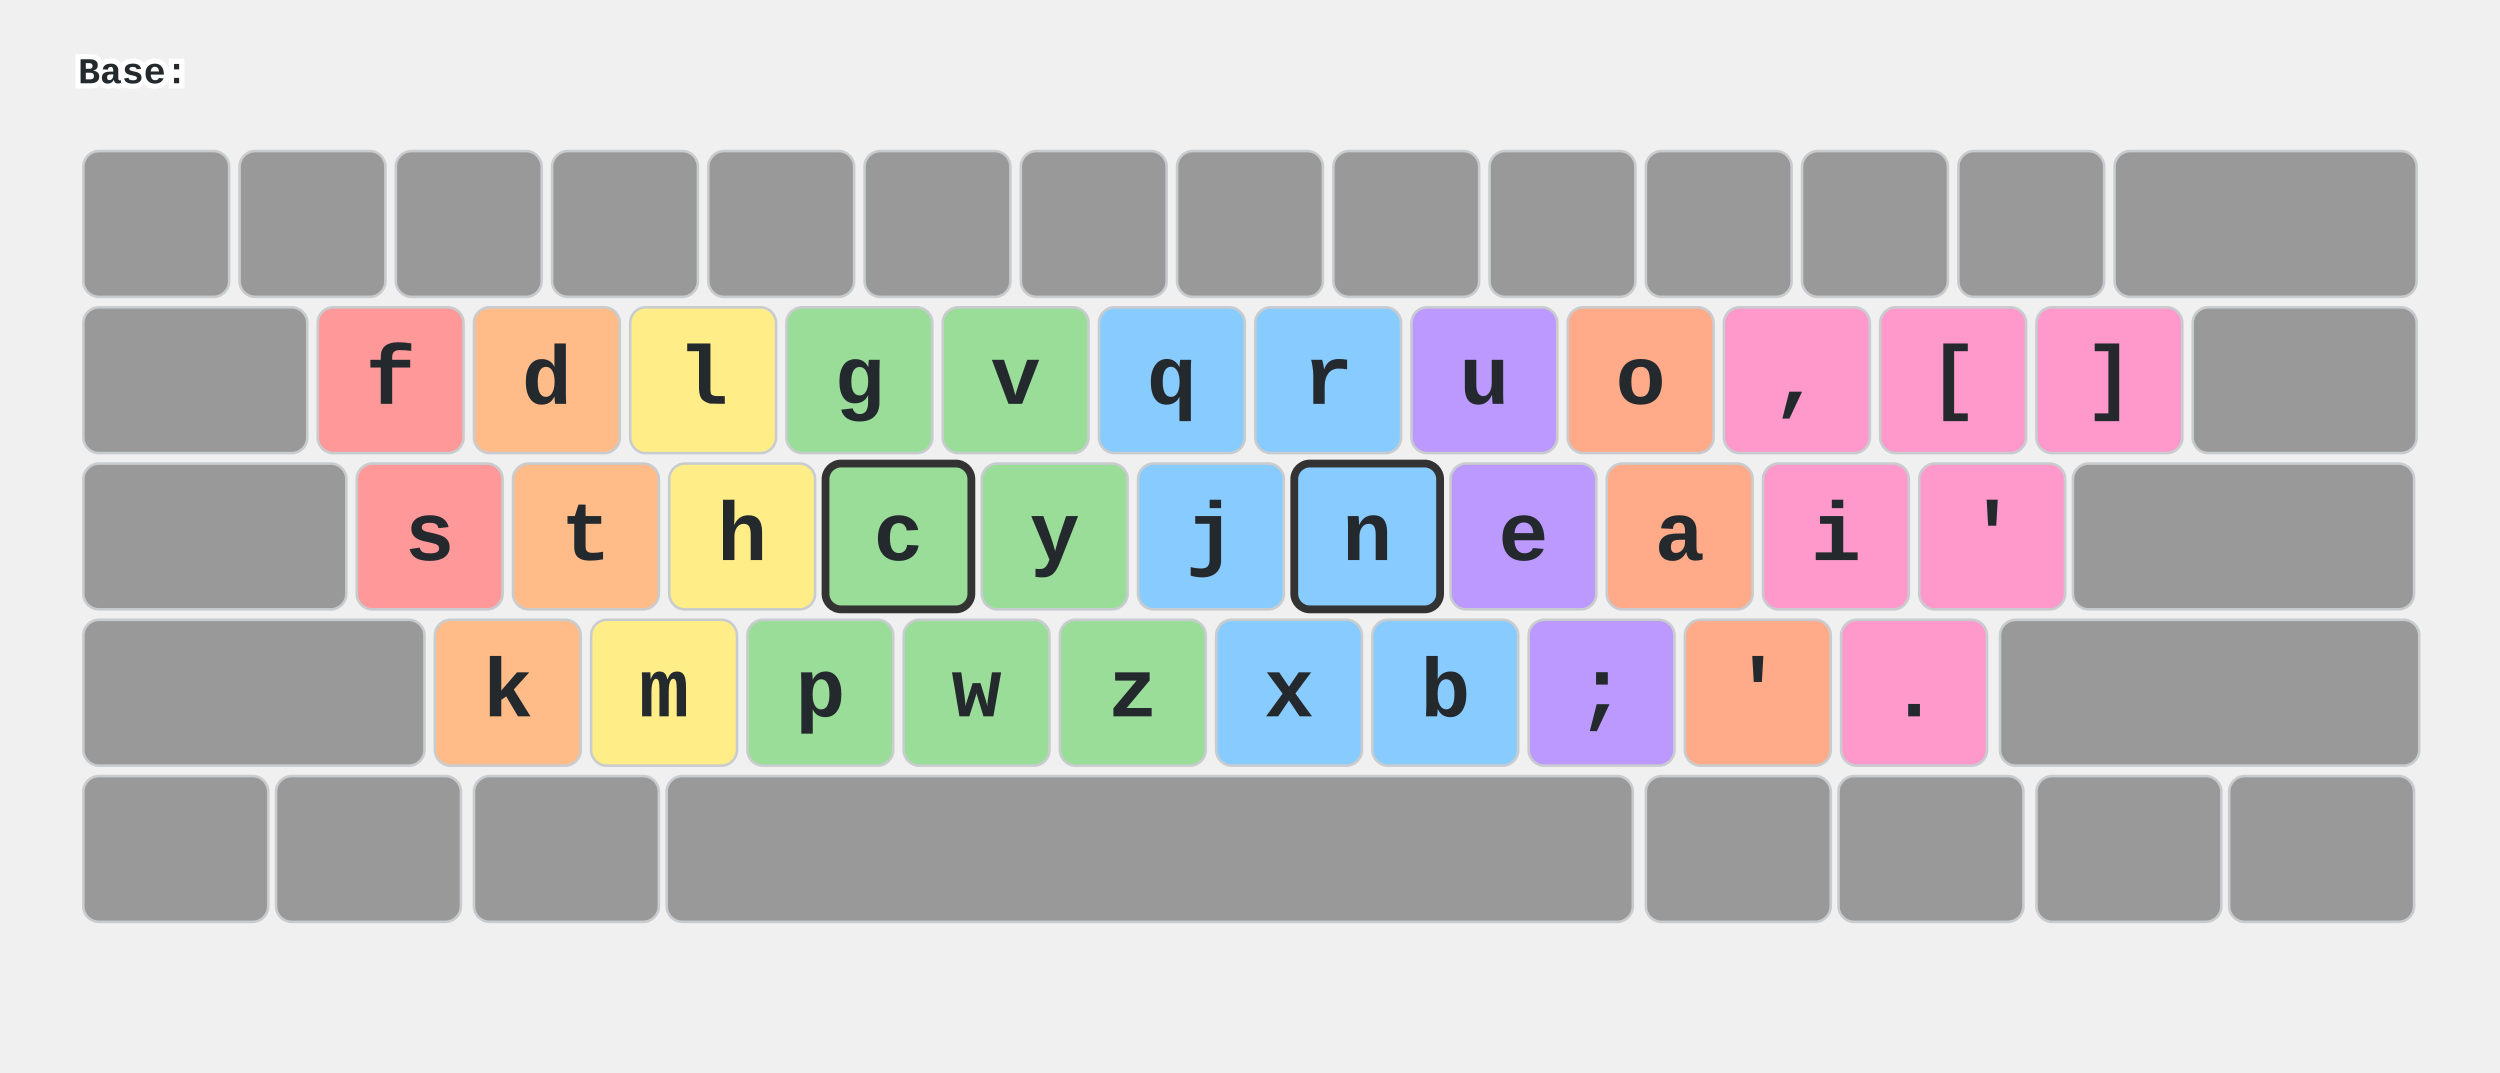
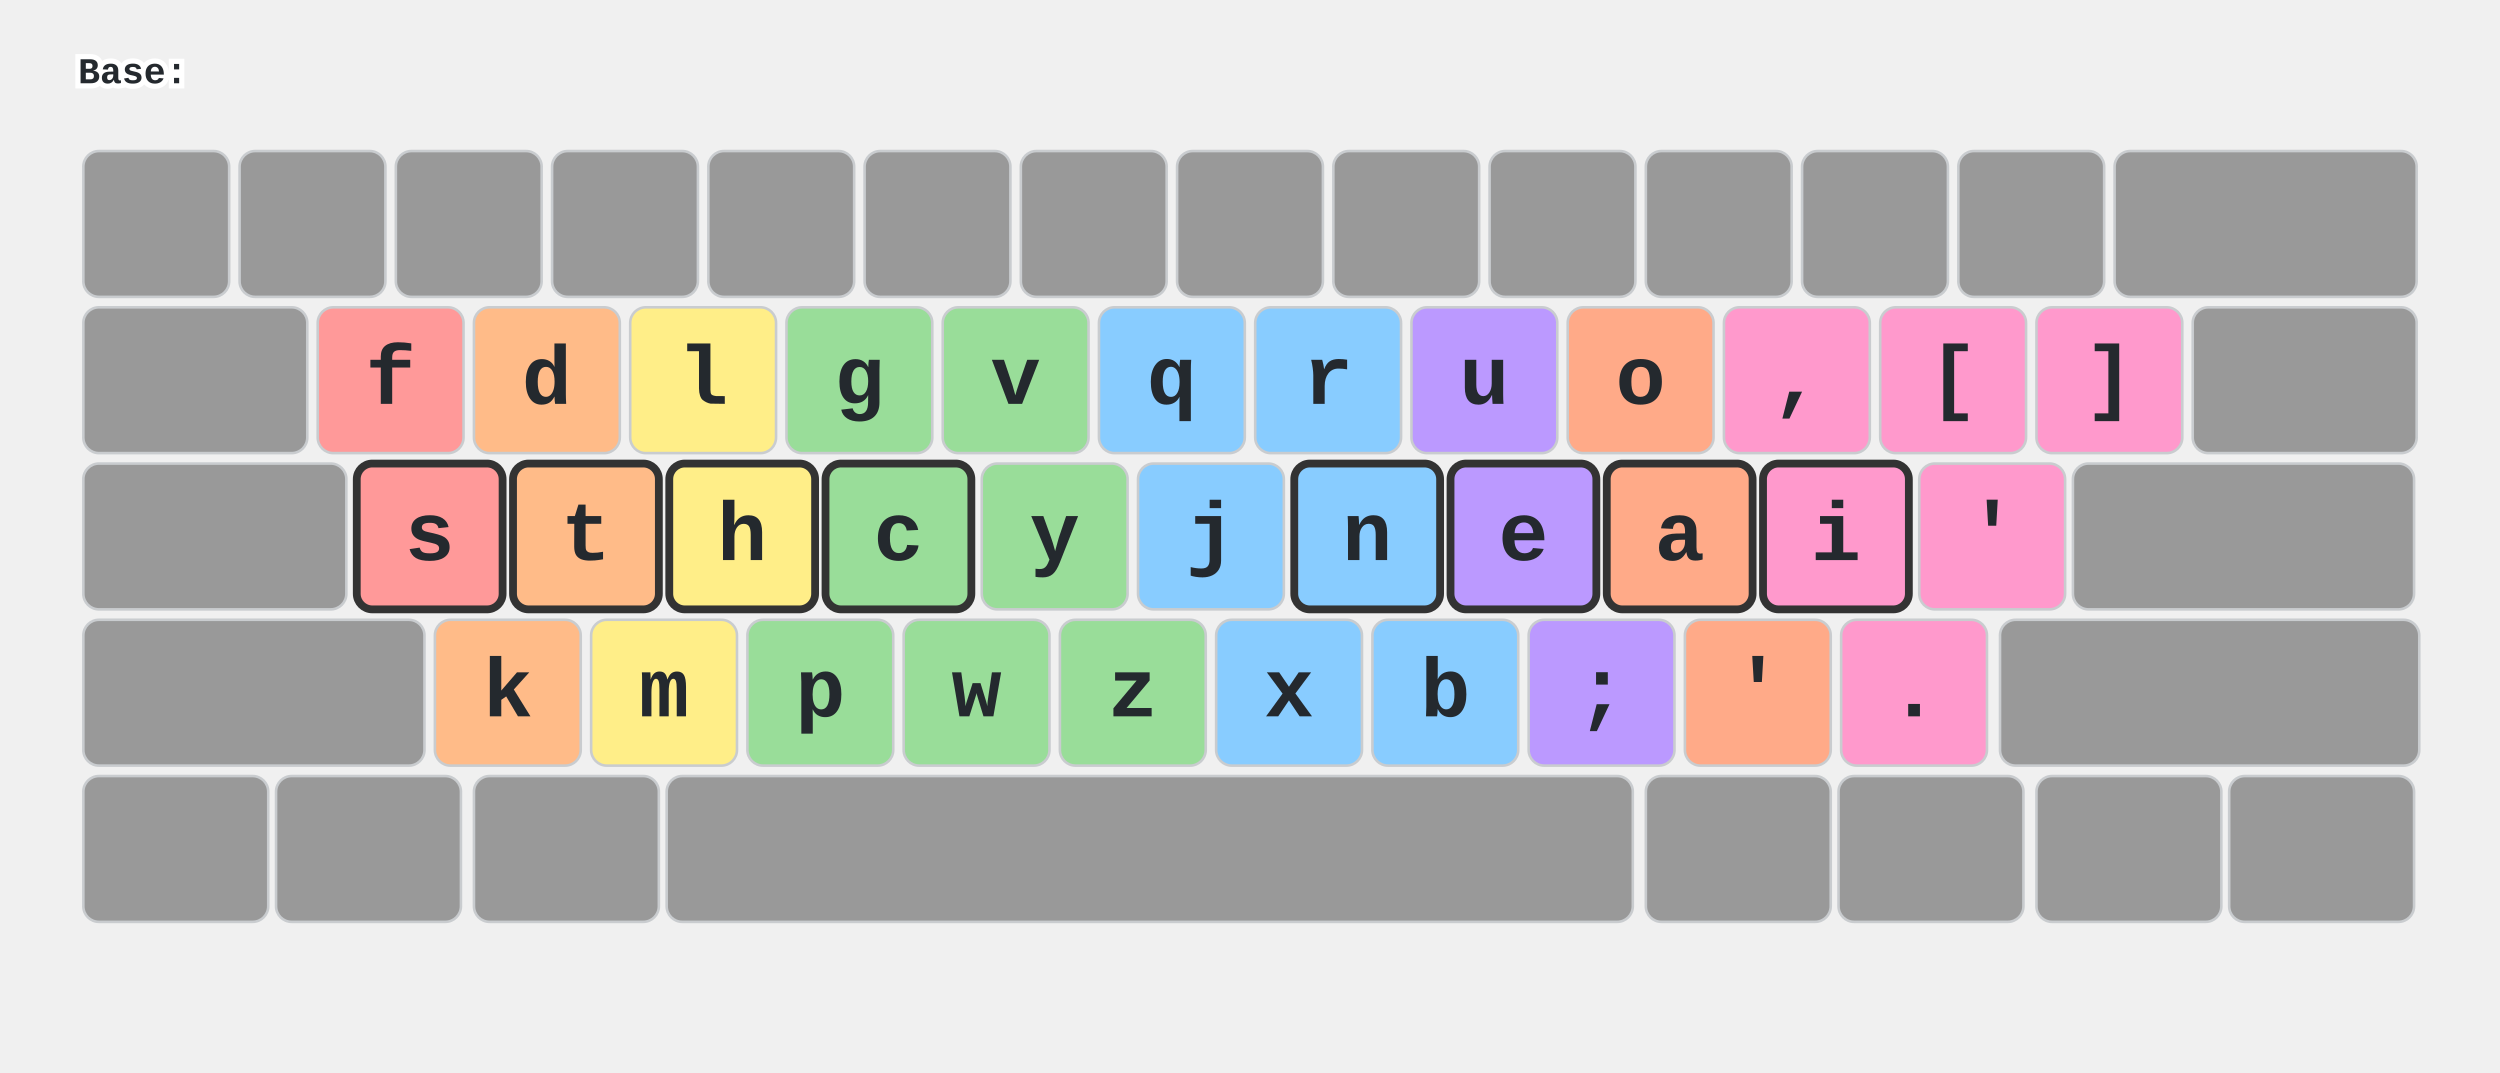
<svg xmlns="http://www.w3.org/2000/svg" width="960" height="412" viewBox="0 0 960 412" class="keymap">
  <style>/* inherit to force styles through use tags */
svg path {
    fill: inherit;
}

/* font and background color specifications */
svg.keymap {
    font-family: SFMono-Regular,Consolas,Liberation Mono,Menlo,monospace;
    font-size: 14px;
    font-kerning: normal;
    text-rendering: optimizeLegibility;
    fill: #24292e;
}

/* default key styling */
rect.key {
    fill: #f6f8fa;
}

rect.key, rect.combo {
    stroke: #c9cccf;
    stroke-width: 1;
}

/* default key side styling, only used is draw_key_sides is set */
rect.side {
    filter: brightness(90%);
}

/* color accent for combo boxes */
rect.combo, rect.combo-separate {
    fill: #cdf;
}

/* color accent for held keys */
rect.held, rect.combo.held {
    fill: #fdd;
}

/* color accent for ghost (optional) keys */
rect.ghost, rect.combo.ghost {
    stroke-dasharray: 4, 4;
    stroke-width: 2;
}

text {
    text-anchor: middle;
    dominant-baseline: middle;
}

/* styling for layer labels */
text.label {
    font-weight: bold;
    text-anchor: start;
    stroke: white;
    stroke-width: 4;
    paint-order: stroke;
}

/* styling for optional footer */
text.footer {
    text-anchor: end;
    dominant-baseline: auto;
    stroke: white;
    stroke-width: 4;
    paint-order: stroke;
}

/* styling for combo tap, and key non-tap label text */
text.combo, text.hold, text.shifted, text.left, text.right {
    font-size: 11px;
}

text.hold {
    text-anchor: middle;
    dominant-baseline: auto;
}

text.shifted {
    text-anchor: middle;
    dominant-baseline: hanging;
}

text.left {
    text-anchor: start;
}

text.right {
    text-anchor: end;
}

text.layer-activator {
    text-decoration: underline;
}

/* styling for hold/shifted label text in combo box */
text.combo.hold, text.combo.shifted, text.combo.left, text.combo.right {
    font-size: 8px;
}

/* lighter symbol for transparent keys */
text.trans {
    fill: #7b7e81;
}

/* styling for combo dendrons */
path.combo {
    stroke-width: 1;
    stroke: gray;
    fill: none;
}

/* Start Tabler Icons Cleanup */
/* cannot use height/width with glyphs */
.icon-tabler &gt; path {
    fill: inherit;
    stroke: inherit;
    stroke-width: 2;
}
/* hide tabler's default box */
.icon-tabler &gt; path[stroke="none"][fill="none"] {
    visibility: hidden;
}
/* End Tabler Icons Cleanup */


                    /* Grey out number row, modifiers, and spacebar by keypos */
                    .keypos-0 rect, .keypos-1 rect, .keypos-2 rect, .keypos-3 rect,
                    .keypos-4 rect, .keypos-5 rect, .keypos-6 rect, .keypos-7 rect,
                    .keypos-8 rect, .keypos-9 rect, .keypos-10 rect, .keypos-11 rect,
                    .keypos-12 rect, .keypos-13 rect,
                    .keypos-14 rect, .keypos-27 rect, .keypos-28 rect, .keypos-40 rect,
                    .keypos-41 rect, .keypos-52 rect,
                    .keypos-53 rect, .keypos-54 rect, .keypos-55 rect, .keypos-56 rect,
                    .keypos-57 rect, .keypos-58 rect, .keypos-59 rect, .keypos-60 rect
                    { fill: #999999 !important; }
                    /* Increase legend size */
                    .tap { font-size: 32px; font-weight: 900; }
-                     /* Homing key borders (F and J positions on home row) */
-                     .keypos-32 rect, .keypos-35 rect {
+                     /* Home row key borders (ASDF JKL; positions) */
+                     .keypos-29 rect, .keypos-30 rect, .keypos-31 rect, .keypos-32 rect,
+                     .keypos-35 rect, .keypos-36 rect, .keypos-37 rect, .keypos-38 rect {
                        stroke: #333333 !important;
                        stroke-width: 3 !important;
                    }
                    /* Fingermap colors (per-key targeting) */
                    .keypos-15 rect { fill: #ff9999 !important; }
.keypos-16 rect { fill: #ffbb88 !important; }
.keypos-17 rect { fill: #ffee88 !important; }
.keypos-18 rect { fill: #99dd99 !important; }
.keypos-19 rect { fill: #99dd99 !important; }
.keypos-20 rect { fill: #88ccff !important; }
.keypos-21 rect { fill: #88ccff !important; }
.keypos-22 rect { fill: #bb99ff !important; }
.keypos-23 rect { fill: #ffaa88 !important; }
.keypos-24 rect { fill: #ff99cc !important; }
.keypos-25 rect { fill: #ff99cc !important; }
.keypos-26 rect { fill: #ff99cc !important; }
.keypos-29 rect { fill: #ff9999 !important; }
.keypos-30 rect { fill: #ffbb88 !important; }
.keypos-31 rect { fill: #ffee88 !important; }
.keypos-32 rect { fill: #99dd99 !important; }
.keypos-33 rect { fill: #99dd99 !important; }
.keypos-34 rect { fill: #88ccff !important; }
.keypos-35 rect { fill: #88ccff !important; }
.keypos-36 rect { fill: #bb99ff !important; }
.keypos-37 rect { fill: #ffaa88 !important; }
.keypos-38 rect { fill: #ff99cc !important; }
.keypos-39 rect { fill: #ff99cc !important; }
.keypos-42 rect { fill: #ffbb88 !important; }
.keypos-43 rect { fill: #ffee88 !important; }
.keypos-44 rect { fill: #99dd99 !important; }
.keypos-45 rect { fill: #99dd99 !important; }
.keypos-46 rect { fill: #99dd99 !important; }
.keypos-47 rect { fill: #88ccff !important; }
.keypos-48 rect { fill: #88ccff !important; }
.keypos-49 rect { fill: #bb99ff !important; }
.keypos-50 rect { fill: #ffaa88 !important; }
.keypos-51 rect { fill: #ff99cc !important; }
                </style>
  <g transform="translate(30, 0)" class="layer-Base">
    <text x="0" y="28" class="label" id="Base">Base:</text>
    <g transform="translate(0, 56)">
      <g transform="translate(30, 30)" class="key keypos-0">
        <rect rx="6" ry="6" x="-28" y="-28" width="56" height="56" class="key" />
      </g>
      <g transform="translate(90, 30)" class="key keypos-1">
        <rect rx="6" ry="6" x="-28" y="-28" width="56" height="56" class="key" />
      </g>
      <g transform="translate(150, 30)" class="key keypos-2">
        <rect rx="6" ry="6" x="-28" y="-28" width="56" height="56" class="key" />
      </g>
      <g transform="translate(210, 30)" class="key keypos-3">
        <rect rx="6" ry="6" x="-28" y="-28" width="56" height="56" class="key" />
      </g>
      <g transform="translate(270, 30)" class="key keypos-4">
        <rect rx="6" ry="6" x="-28" y="-28" width="56" height="56" class="key" />
      </g>
      <g transform="translate(330, 30)" class="key keypos-5">
        <rect rx="6" ry="6" x="-28" y="-28" width="56" height="56" class="key" />
      </g>
      <g transform="translate(390, 30)" class="key keypos-6">
        <rect rx="6" ry="6" x="-28" y="-28" width="56" height="56" class="key" />
      </g>
      <g transform="translate(450, 30)" class="key keypos-7">
        <rect rx="6" ry="6" x="-28" y="-28" width="56" height="56" class="key" />
      </g>
      <g transform="translate(510, 30)" class="key keypos-8">
        <rect rx="6" ry="6" x="-28" y="-28" width="56" height="56" class="key" />
      </g>
      <g transform="translate(570, 30)" class="key keypos-9">
        <rect rx="6" ry="6" x="-28" y="-28" width="56" height="56" class="key" />
      </g>
      <g transform="translate(630, 30)" class="key keypos-10">
        <rect rx="6" ry="6" x="-28" y="-28" width="56" height="56" class="key" />
      </g>
      <g transform="translate(690, 30)" class="key keypos-11">
        <rect rx="6" ry="6" x="-28" y="-28" width="56" height="56" class="key" />
      </g>
      <g transform="translate(750, 30)" class="key keypos-12">
        <rect rx="6" ry="6" x="-28" y="-28" width="56" height="56" class="key" />
      </g>
      <g transform="translate(840, 30)" class="key keypos-13">
        <rect rx="6" ry="6" x="-58" y="-28" width="116" height="56" class="key" />
      </g>
      <g transform="translate(45, 90)" class="key keypos-14">
        <rect rx="6" ry="6" x="-43" y="-28" width="86" height="56" class="key" />
      </g>
      <g transform="translate(120, 90)" class="key keypos-15">
        <rect rx="6" ry="6" x="-28" y="-28" width="56" height="56" class="key" />
        <text x="0" y="0" class="key tap">f</text>
      </g>
      <g transform="translate(180, 90)" class="key keypos-16">
        <rect rx="6" ry="6" x="-28" y="-28" width="56" height="56" class="key" />
        <text x="0" y="0" class="key tap">d</text>
      </g>
      <g transform="translate(240, 90)" class="key keypos-17">
        <rect rx="6" ry="6" x="-28" y="-28" width="56" height="56" class="key" />
        <text x="0" y="0" class="key tap">l</text>
      </g>
      <g transform="translate(300, 90)" class="key keypos-18">
        <rect rx="6" ry="6" x="-28" y="-28" width="56" height="56" class="key" />
        <text x="0" y="0" class="key tap">g</text>
      </g>
      <g transform="translate(360, 90)" class="key keypos-19">
        <rect rx="6" ry="6" x="-28" y="-28" width="56" height="56" class="key" />
        <text x="0" y="0" class="key tap">v</text>
      </g>
      <g transform="translate(420, 90)" class="key keypos-20">
        <rect rx="6" ry="6" x="-28" y="-28" width="56" height="56" class="key" />
        <text x="0" y="0" class="key tap">q</text>
      </g>
      <g transform="translate(480, 90)" class="key keypos-21">
        <rect rx="6" ry="6" x="-28" y="-28" width="56" height="56" class="key" />
        <text x="0" y="0" class="key tap">r</text>
      </g>
      <g transform="translate(540, 90)" class="key keypos-22">
        <rect rx="6" ry="6" x="-28" y="-28" width="56" height="56" class="key" />
        <text x="0" y="0" class="key tap">u</text>
      </g>
      <g transform="translate(600, 90)" class="key keypos-23">
        <rect rx="6" ry="6" x="-28" y="-28" width="56" height="56" class="key" />
        <text x="0" y="0" class="key tap">o</text>
      </g>
      <g transform="translate(660, 90)" class="key keypos-24">
        <rect rx="6" ry="6" x="-28" y="-28" width="56" height="56" class="key" />
        <text x="0" y="0" class="key tap">,</text>
      </g>
      <g transform="translate(720, 90)" class="key keypos-25">
        <rect rx="6" ry="6" x="-28" y="-28" width="56" height="56" class="key" />
        <text x="0" y="0" class="key tap">[</text>
      </g>
      <g transform="translate(780, 90)" class="key keypos-26">
        <rect rx="6" ry="6" x="-28" y="-28" width="56" height="56" class="key" />
        <text x="0" y="0" class="key tap">]</text>
      </g>
      <g transform="translate(855, 90)" class="key keypos-27">
        <rect rx="6" ry="6" x="-43" y="-28" width="86" height="56" class="key" />
      </g>
      <g transform="translate(52, 150)" class="key keypos-28">
        <rect rx="6" ry="6" x="-50" y="-28" width="101" height="56" class="key" />
      </g>
      <g transform="translate(135, 150)" class="key keypos-29">
        <rect rx="6" ry="6" x="-28" y="-28" width="56" height="56" class="key" />
        <text x="0" y="0" class="key tap">s</text>
      </g>
      <g transform="translate(195, 150)" class="key keypos-30">
        <rect rx="6" ry="6" x="-28" y="-28" width="56" height="56" class="key" />
        <text x="0" y="0" class="key tap">t</text>
      </g>
      <g transform="translate(255, 150)" class="key keypos-31">
        <rect rx="6" ry="6" x="-28" y="-28" width="56" height="56" class="key" />
        <text x="0" y="0" class="key tap">h</text>
      </g>
      <g transform="translate(315, 150)" class="key keypos-32">
        <rect rx="6" ry="6" x="-28" y="-28" width="56" height="56" class="key" />
        <text x="0" y="0" class="key tap">c</text>
      </g>
      <g transform="translate(375, 150)" class="key keypos-33">
        <rect rx="6" ry="6" x="-28" y="-28" width="56" height="56" class="key" />
        <text x="0" y="0" class="key tap">y</text>
      </g>
      <g transform="translate(435, 150)" class="key keypos-34">
        <rect rx="6" ry="6" x="-28" y="-28" width="56" height="56" class="key" />
        <text x="0" y="0" class="key tap">j</text>
      </g>
      <g transform="translate(495, 150)" class="key keypos-35">
        <rect rx="6" ry="6" x="-28" y="-28" width="56" height="56" class="key" />
        <text x="0" y="0" class="key tap">n</text>
      </g>
      <g transform="translate(555, 150)" class="key keypos-36">
        <rect rx="6" ry="6" x="-28" y="-28" width="56" height="56" class="key" />
        <text x="0" y="0" class="key tap">e</text>
      </g>
      <g transform="translate(615, 150)" class="key keypos-37">
        <rect rx="6" ry="6" x="-28" y="-28" width="56" height="56" class="key" />
        <text x="0" y="0" class="key tap">a</text>
      </g>
      <g transform="translate(675, 150)" class="key keypos-38">
        <rect rx="6" ry="6" x="-28" y="-28" width="56" height="56" class="key" />
        <text x="0" y="0" class="key tap">i</text>
      </g>
      <g transform="translate(735, 150)" class="key keypos-39">
        <rect rx="6" ry="6" x="-28" y="-28" width="56" height="56" class="key" />
        <text x="0" y="0" class="key tap">'</text>
      </g>
      <g transform="translate(832, 150)" class="key keypos-40">
        <rect rx="6" ry="6" x="-66" y="-28" width="131" height="56" class="key" />
      </g>
      <g transform="translate(68, 210)" class="key keypos-41">
        <rect rx="6" ry="6" x="-66" y="-28" width="131" height="56" class="key" />
      </g>
      <g transform="translate(165, 210)" class="key keypos-42">
        <rect rx="6" ry="6" x="-28" y="-28" width="56" height="56" class="key" />
        <text x="0" y="0" class="key tap">k</text>
      </g>
      <g transform="translate(225, 210)" class="key keypos-43">
        <rect rx="6" ry="6" x="-28" y="-28" width="56" height="56" class="key" />
        <text x="0" y="0" class="key tap">m</text>
      </g>
      <g transform="translate(285, 210)" class="key keypos-44">
        <rect rx="6" ry="6" x="-28" y="-28" width="56" height="56" class="key" />
        <text x="0" y="0" class="key tap">p</text>
      </g>
      <g transform="translate(345, 210)" class="key keypos-45">
        <rect rx="6" ry="6" x="-28" y="-28" width="56" height="56" class="key" />
        <text x="0" y="0" class="key tap">w</text>
      </g>
      <g transform="translate(405, 210)" class="key keypos-46">
        <rect rx="6" ry="6" x="-28" y="-28" width="56" height="56" class="key" />
        <text x="0" y="0" class="key tap">z</text>
      </g>
      <g transform="translate(465, 210)" class="key keypos-47">
        <rect rx="6" ry="6" x="-28" y="-28" width="56" height="56" class="key" />
        <text x="0" y="0" class="key tap">x</text>
      </g>
      <g transform="translate(525, 210)" class="key keypos-48">
        <rect rx="6" ry="6" x="-28" y="-28" width="56" height="56" class="key" />
        <text x="0" y="0" class="key tap">b</text>
      </g>
      <g transform="translate(585, 210)" class="key keypos-49">
        <rect rx="6" ry="6" x="-28" y="-28" width="56" height="56" class="key" />
        <text x="0" y="0" class="key tap">;</text>
      </g>
      <g transform="translate(645, 210)" class="key keypos-50">
        <rect rx="6" ry="6" x="-28" y="-28" width="56" height="56" class="key" />
        <text x="0" y="0" class="key tap">'</text>
      </g>
      <g transform="translate(705, 210)" class="key keypos-51">
        <rect rx="6" ry="6" x="-28" y="-28" width="56" height="56" class="key" />
        <text x="0" y="0" class="key tap">.</text>
      </g>
      <g transform="translate(818, 210)" class="key keypos-52">
        <rect rx="6" ry="6" x="-80" y="-28" width="161" height="56" class="key" />
      </g>
      <g transform="translate(38, 270)" class="key keypos-53">
        <rect rx="6" ry="6" x="-36" y="-28" width="71" height="56" class="key" />
      </g>
      <g transform="translate(112, 270)" class="key keypos-54">
        <rect rx="6" ry="6" x="-36" y="-28" width="71" height="56" class="key" />
      </g>
      <g transform="translate(188, 270)" class="key keypos-55">
        <rect rx="6" ry="6" x="-36" y="-28" width="71" height="56" class="key" />
      </g>
      <g transform="translate(412, 270)" class="key keypos-56">
        <rect rx="6" ry="6" x="-186" y="-28" width="371" height="56" class="key" />
      </g>
      <g transform="translate(638, 270)" class="key keypos-57">
        <rect rx="6" ry="6" x="-36" y="-28" width="71" height="56" class="key" />
      </g>
      <g transform="translate(712, 270)" class="key keypos-58">
        <rect rx="6" ry="6" x="-36" y="-28" width="71" height="56" class="key" />
      </g>
      <g transform="translate(788, 270)" class="key keypos-59">
        <rect rx="6" ry="6" x="-36" y="-28" width="71" height="56" class="key" />
      </g>
      <g transform="translate(862, 270)" class="key keypos-60">
        <rect rx="6" ry="6" x="-36" y="-28" width="71" height="56" class="key" />
      </g>
    </g>
  </g>
</svg>
